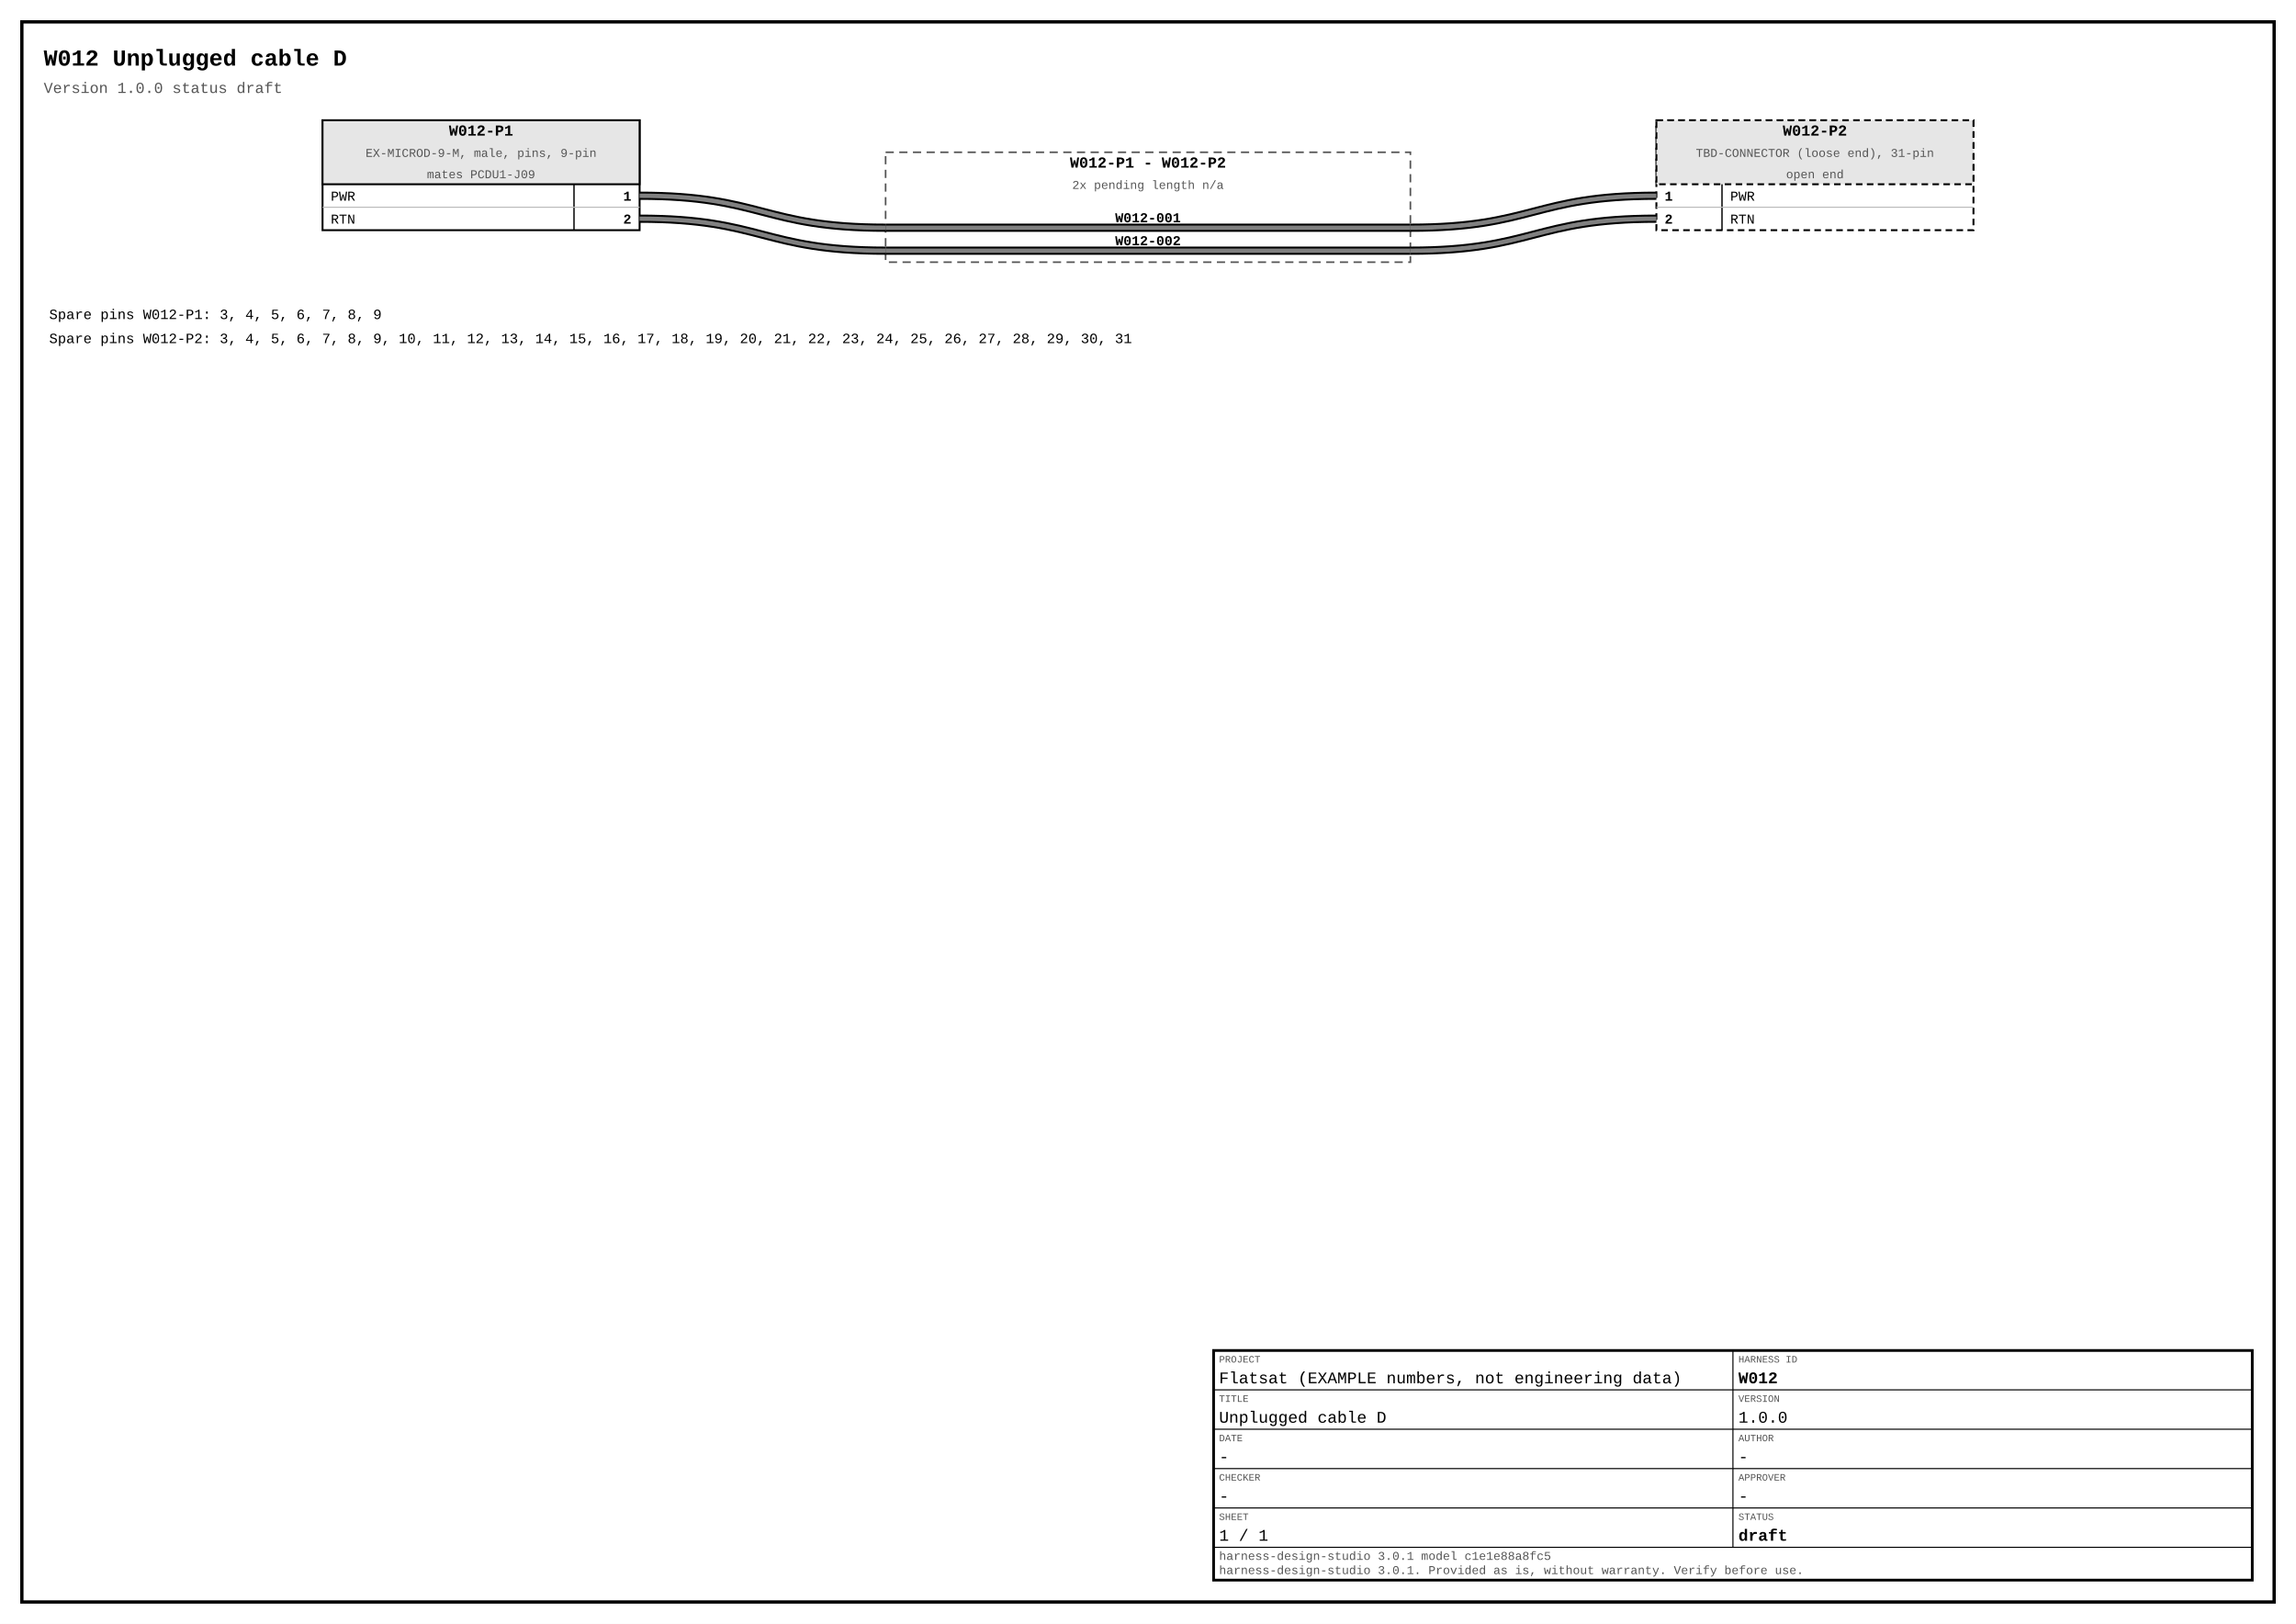
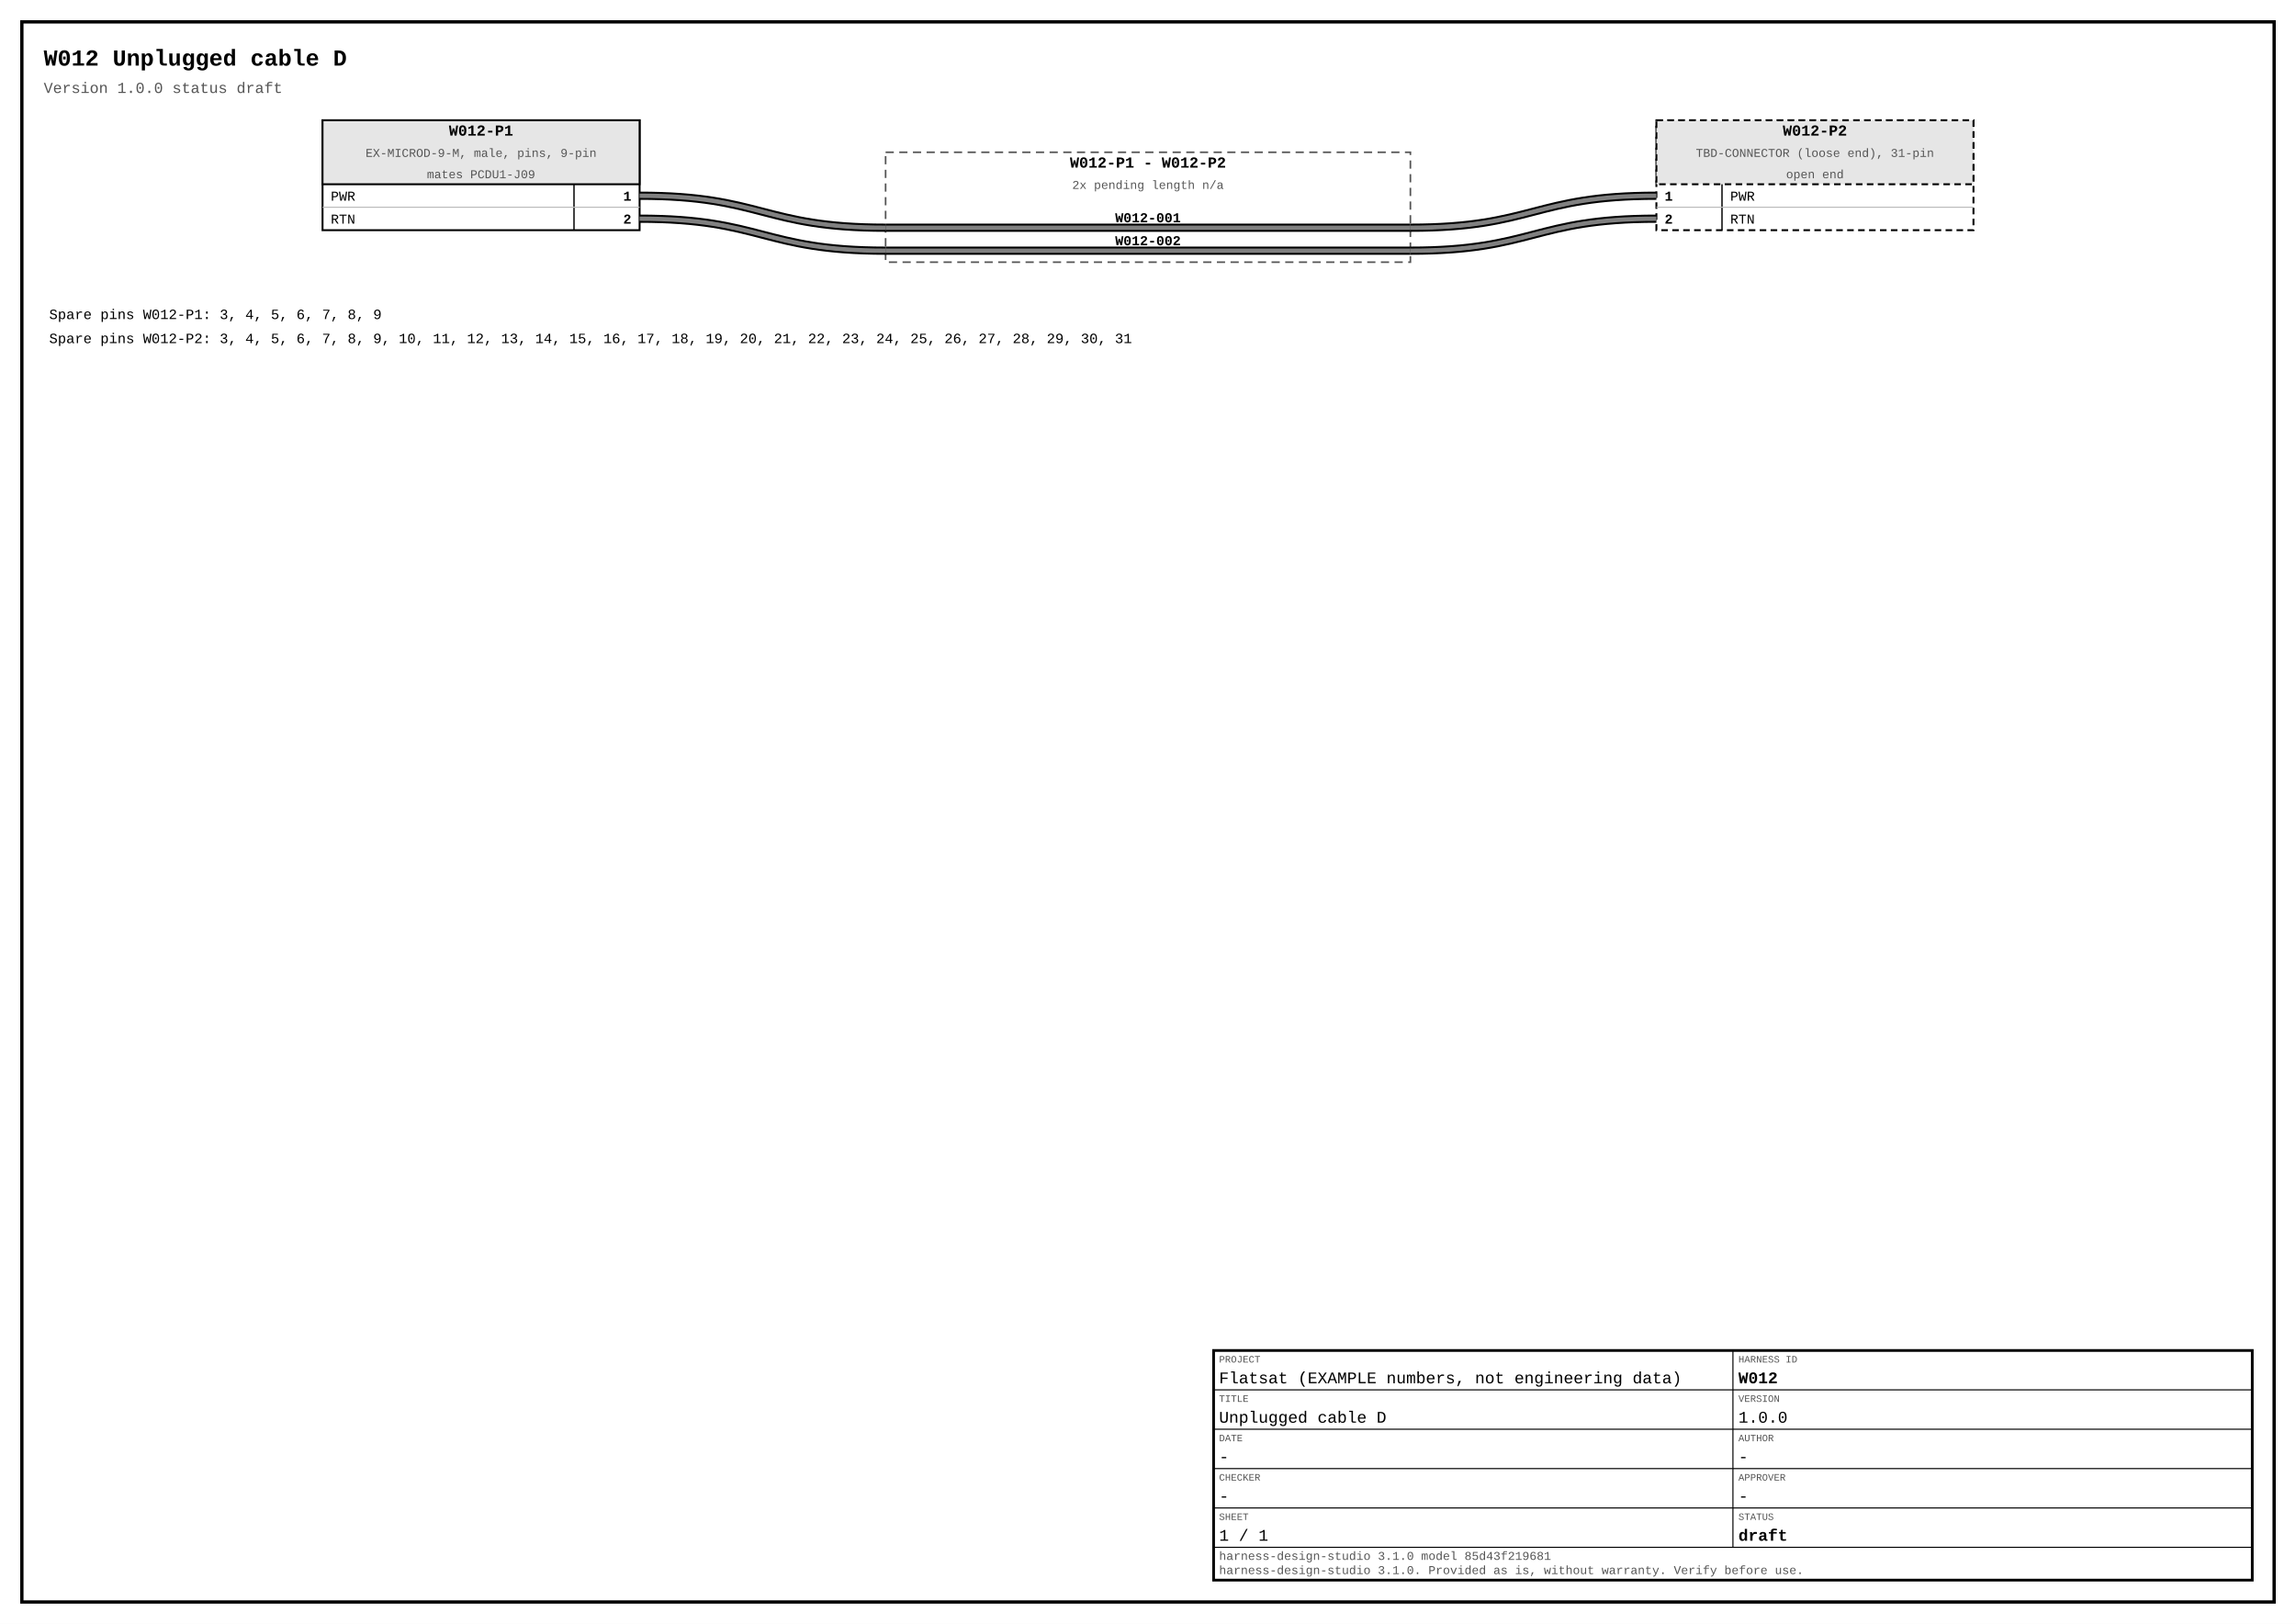
<svg xmlns="http://www.w3.org/2000/svg" width="420mm" height="297mm" viewBox="0 0 420 297" font-family="Courier New, Courier, monospace">
  <rect x="0" y="0" width="420" height="297" fill="#ffffff" />
  <rect x="4" y="4" width="412" height="289" fill="none" stroke="#000000" stroke-width="0.6" />
  <text x="8" y="12" font-size="4.2" font-weight="bold" text-anchor="start" fill="#000000">W012  Unplugged cable D</text>
  <text x="8" y="17" font-size="2.8" text-anchor="start" fill="#555555">Version 1.0.0  status draft</text>
  <rect x="59" y="22" width="58" height="20.1" fill="#ffffff" stroke="#000000" stroke-width="0.35" />
  <rect x="59" y="22" width="58" height="11.7" fill="#e6e6e6" stroke="#000000" stroke-width="0.35" />
  <text x="88" y="24.8" font-size="2.8" font-weight="bold" text-anchor="middle" fill="#000000">W012-P1</text>
  <text x="88" y="28.7" font-size="2.2" text-anchor="middle" fill="#555555">EX-MICROD-9-M, male, pins, 9-pin</text>
  <text x="88" y="32.6" font-size="2.2" text-anchor="middle" fill="#555555">mates PCDU1-J09</text>
  <line x1="105" y1="33.7" x2="105" y2="42.1" stroke="#000000" stroke-width="0.25" />
  <line x1="59" y1="37.9" x2="117" y2="37.9" stroke="#bbbbbb" stroke-width="0.2" />
  <text x="60.5" y="36.7" font-size="2.5" text-anchor="start" fill="#000000" data-ref="sig/W012-P1/1">PWR</text>
  <text x="115.5" y="36.7" font-size="2.5" font-weight="bold" text-anchor="end" fill="#000000" data-ref="pin/W012-P1/1">1</text>
  <text x="60.5" y="40.9" font-size="2.5" text-anchor="start" fill="#000000" data-ref="sig/W012-P1/2">RTN</text>
  <text x="115.5" y="40.9" font-size="2.5" font-weight="bold" text-anchor="end" fill="#000000" data-ref="pin/W012-P1/2">2</text>
  <rect x="303" y="22" width="58" height="20.1" fill="#ffffff" stroke="#000000" stroke-width="0.35" stroke-dasharray="1.2 0.8" />
  <rect x="303" y="22" width="58" height="11.7" fill="#e6e6e6" stroke="#000000" stroke-width="0.35" stroke-dasharray="1.2 0.8" />
  <text x="332" y="24.8" font-size="2.8" font-weight="bold" text-anchor="middle" fill="#000000">W012-P2</text>
  <text x="332" y="28.7" font-size="2.2" text-anchor="middle" fill="#555555" data-ref="part/W012-P2">TBD-CONNECTOR (loose end), 31-pin</text>
  <text x="332" y="32.6" font-size="2.2" text-anchor="middle" fill="#555555" data-ref="end/W012-P2">open end</text>
  <line x1="315" y1="33.7" x2="315" y2="42.1" stroke="#000000" stroke-width="0.25" />
  <line x1="303" y1="37.9" x2="361" y2="37.9" stroke="#bbbbbb" stroke-width="0.2" />
  <text x="304.5" y="36.7" font-size="2.5" font-weight="bold" text-anchor="start" fill="#000000" data-ref="pin/W012-P2/1">1</text>
  <text x="316.5" y="36.7" font-size="2.5" text-anchor="start" fill="#000000" data-ref="sig/W012-P2/1">PWR</text>
  <text x="304.5" y="40.9" font-size="2.5" font-weight="bold" text-anchor="start" fill="#000000" data-ref="pin/W012-P2/2">2</text>
  <text x="316.5" y="40.9" font-size="2.5" text-anchor="start" fill="#000000" data-ref="sig/W012-P2/2">RTN</text>
  <rect x="162" y="27.85" width="96" height="20.1" fill="none" stroke="#555555" stroke-width="0.3" stroke-dasharray="1.5 1" />
  <text x="210" y="30.65" font-size="2.8" font-weight="bold" text-anchor="middle" fill="#000000">W012-P1 - W012-P2</text>
  <text x="210" y="34.55" font-size="2.2" text-anchor="middle" fill="#555555">2x  pending  length n/a</text>
  <path d="M 117 35.8 C 139.5 35.8 139.5 41.65 162 41.65" fill="none" stroke="#000000" stroke-width="1.5" />
  <line x1="162" y1="41.65" x2="258" y2="41.65" stroke="#000000" stroke-width="1.5" />
  <path d="M 258 41.65 C 280.5 41.65 280.5 35.8 303 35.8" fill="none" stroke="#000000" stroke-width="1.5" />
  <path d="M 117 35.8 C 139.5 35.8 139.5 41.65 162 41.65" fill="none" stroke="#808080" stroke-width="0.8" />
  <line x1="162" y1="41.65" x2="258" y2="41.65" stroke="#808080" stroke-width="0.8" />
  <path d="M 258 41.65 C 280.5 41.65 280.5 35.8 303 35.8" fill="none" stroke="#808080" stroke-width="0.8" />
  <text x="210" y="40.65" font-size="2.5" font-weight="bold" text-anchor="middle" fill="#000000">W012-001</text>
  <path d="M 117 40 C 139.5 40 139.5 45.85 162 45.85" fill="none" stroke="#000000" stroke-width="1.5" />
  <line x1="162" y1="45.85" x2="258" y2="45.85" stroke="#000000" stroke-width="1.5" />
  <path d="M 258 45.85 C 280.5 45.85 280.5 40 303 40" fill="none" stroke="#000000" stroke-width="1.5" />
  <path d="M 117 40 C 139.5 40 139.5 45.85 162 45.85" fill="none" stroke="#808080" stroke-width="0.8" />
  <line x1="162" y1="45.85" x2="258" y2="45.85" stroke="#808080" stroke-width="0.8" />
  <path d="M 258 45.85 C 280.5 45.85 280.5 40 303 40" fill="none" stroke="#808080" stroke-width="0.8" />
  <text x="210" y="44.85" font-size="2.5" font-weight="bold" text-anchor="middle" fill="#000000">W012-002</text>
  <text x="9" y="58.35" font-size="2.6" text-anchor="start" fill="#000000">Spare pins W012-P1: 3, 4, 5, 6, 7, 8, 9</text>
  <text x="9" y="62.75" font-size="2.6" text-anchor="start" fill="#000000">Spare pins W012-P2: 3, 4, 5, 6, 7, 8, 9, 10, 11, 12, 13, 14, 15, 16, 17, 18, 19, 20, 21, 22, 23, 24, 25, 26, 27, 28, 29, 30, 31</text>
  <rect x="222" y="247" width="190" height="42" fill="none" stroke="#000000" stroke-width="0.5" />
  <line x1="222" y1="247" x2="317" y2="247" stroke="#000000" stroke-width="0.2" />
  <text x="223" y="249.2" font-size="1.8" text-anchor="start" fill="#555555">PROJECT</text>
  <text x="223" y="253" font-size="3" text-anchor="start" fill="#000000">Flatsat (EXAMPLE numbers, not engineering data)</text>
  <line x1="317" y1="247" x2="412" y2="247" stroke="#000000" stroke-width="0.2" />
  <text x="318" y="249.2" font-size="1.8" text-anchor="start" fill="#555555">HARNESS ID</text>
  <text x="318" y="253" font-size="3" font-weight="bold" text-anchor="start" fill="#000000">W012</text>
  <line x1="222" y1="254.2" x2="317" y2="254.2" stroke="#000000" stroke-width="0.2" />
  <text x="223" y="256.4" font-size="1.8" text-anchor="start" fill="#555555">TITLE</text>
  <text x="223" y="260.2" font-size="3" text-anchor="start" fill="#000000">Unplugged cable D</text>
  <line x1="317" y1="254.2" x2="412" y2="254.2" stroke="#000000" stroke-width="0.2" />
  <text x="318" y="256.4" font-size="1.8" text-anchor="start" fill="#555555">VERSION</text>
  <text x="318" y="260.2" font-size="3" text-anchor="start" fill="#000000">1.0.0</text>
  <line x1="222" y1="261.4" x2="317" y2="261.4" stroke="#000000" stroke-width="0.2" />
  <text x="223" y="263.6" font-size="1.8" text-anchor="start" fill="#555555">DATE</text>
  <text x="223" y="267.4" font-size="3" text-anchor="start" fill="#000000">-</text>
  <line x1="317" y1="261.4" x2="412" y2="261.4" stroke="#000000" stroke-width="0.2" />
  <text x="318" y="263.6" font-size="1.8" text-anchor="start" fill="#555555">AUTHOR</text>
  <text x="318" y="267.4" font-size="3" text-anchor="start" fill="#000000">-</text>
  <line x1="222" y1="268.6" x2="317" y2="268.6" stroke="#000000" stroke-width="0.2" />
  <text x="223" y="270.8" font-size="1.8" text-anchor="start" fill="#555555">CHECKER</text>
  <text x="223" y="274.6" font-size="3" text-anchor="start" fill="#000000">-</text>
  <line x1="317" y1="268.6" x2="412" y2="268.6" stroke="#000000" stroke-width="0.2" />
  <text x="318" y="270.8" font-size="1.8" text-anchor="start" fill="#555555">APPROVER</text>
  <text x="318" y="274.6" font-size="3" text-anchor="start" fill="#000000">-</text>
  <line x1="222" y1="275.8" x2="317" y2="275.8" stroke="#000000" stroke-width="0.2" />
  <text x="223" y="278" font-size="1.8" text-anchor="start" fill="#555555">SHEET</text>
  <text x="223" y="281.8" font-size="3" text-anchor="start" fill="#000000">1 / 1</text>
  <line x1="317" y1="275.8" x2="412" y2="275.8" stroke="#000000" stroke-width="0.2" />
  <text x="318" y="278" font-size="1.8" text-anchor="start" fill="#555555">STATUS</text>
  <text x="318" y="281.8" font-size="3" font-weight="bold" text-anchor="start" fill="#000000">draft</text>
  <line x1="317" y1="247" x2="317" y2="283" stroke="#000000" stroke-width="0.2" />
  <line x1="222" y1="283" x2="412" y2="283" stroke="#000000" stroke-width="0.2" />
-   <text x="223" y="285.3" font-size="2.2" text-anchor="start" fill="#555555">harness-design-studio 3.0.1 model c1e1e88a8fc5</text>
-   <text x="223" y="287.9" font-size="2.2" text-anchor="start" fill="#555555">harness-design-studio 3.0.1. Provided as is, without warranty. Verify before use.</text>
+   <text x="223" y="285.3" font-size="2.2" text-anchor="start" fill="#555555">harness-design-studio 3.1.0 model 85d43f219681</text>
+   <text x="223" y="287.9" font-size="2.2" text-anchor="start" fill="#555555">harness-design-studio 3.1.0. Provided as is, without warranty. Verify before use.</text>
</svg>
